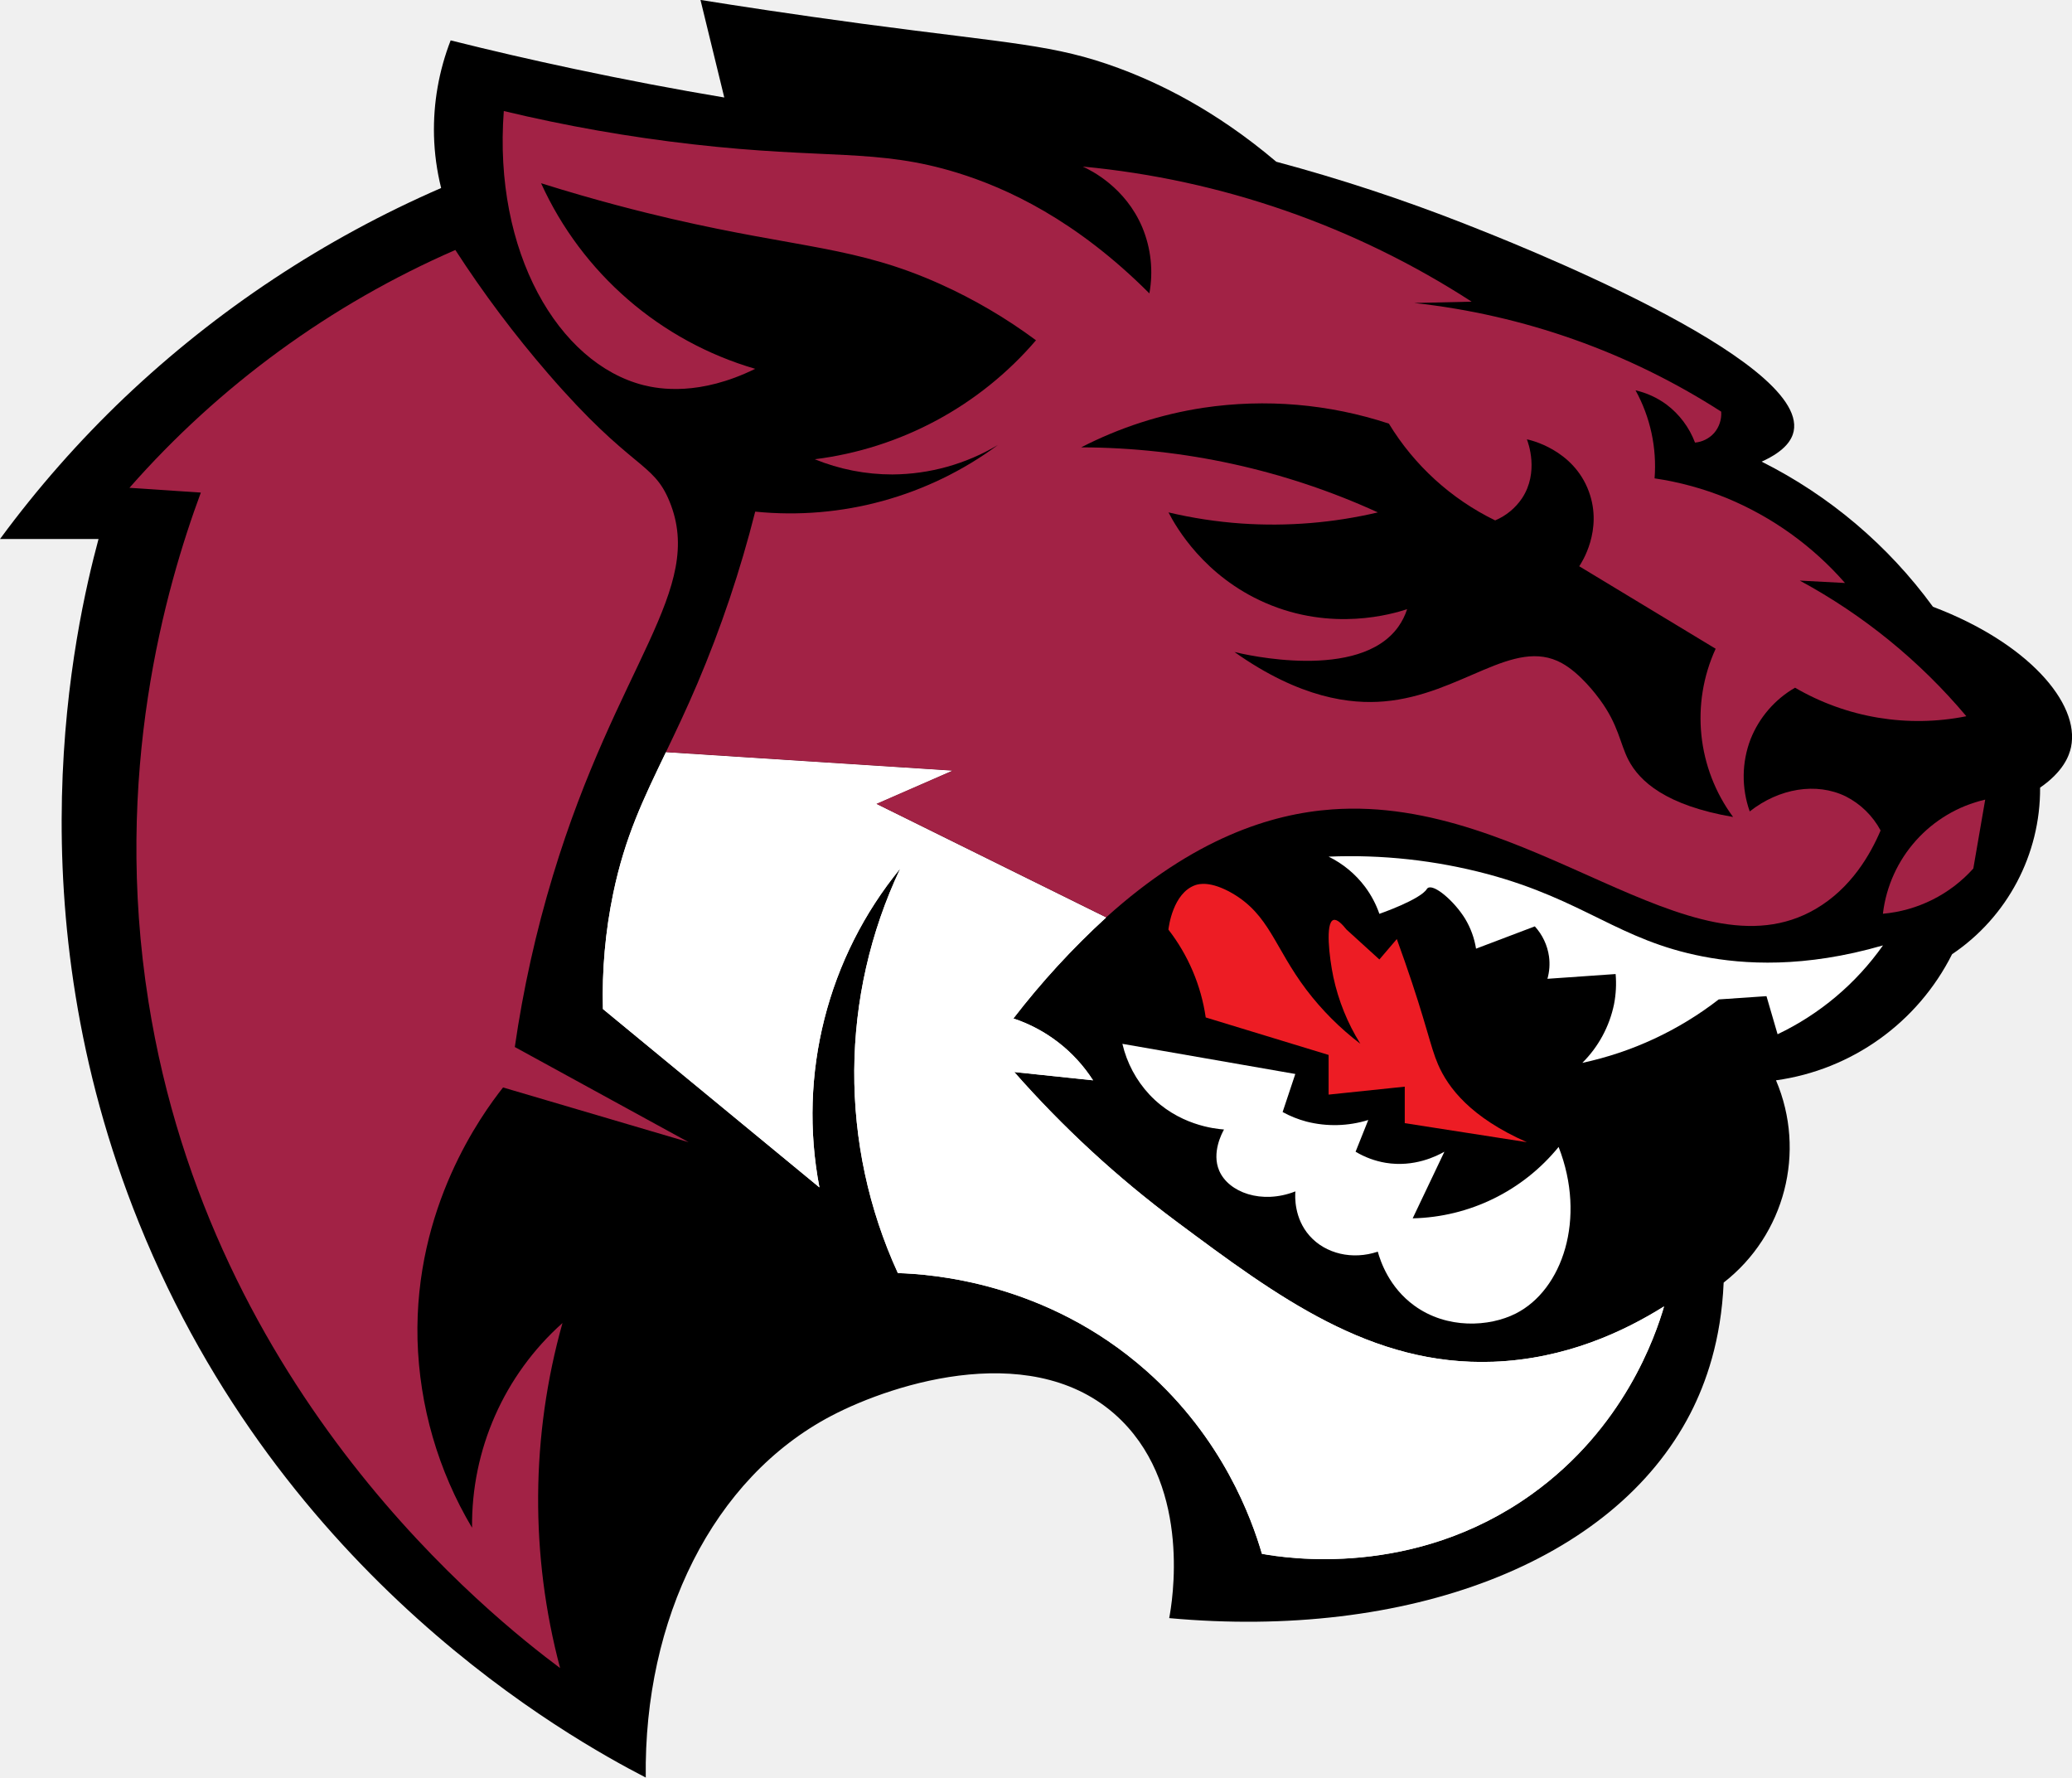
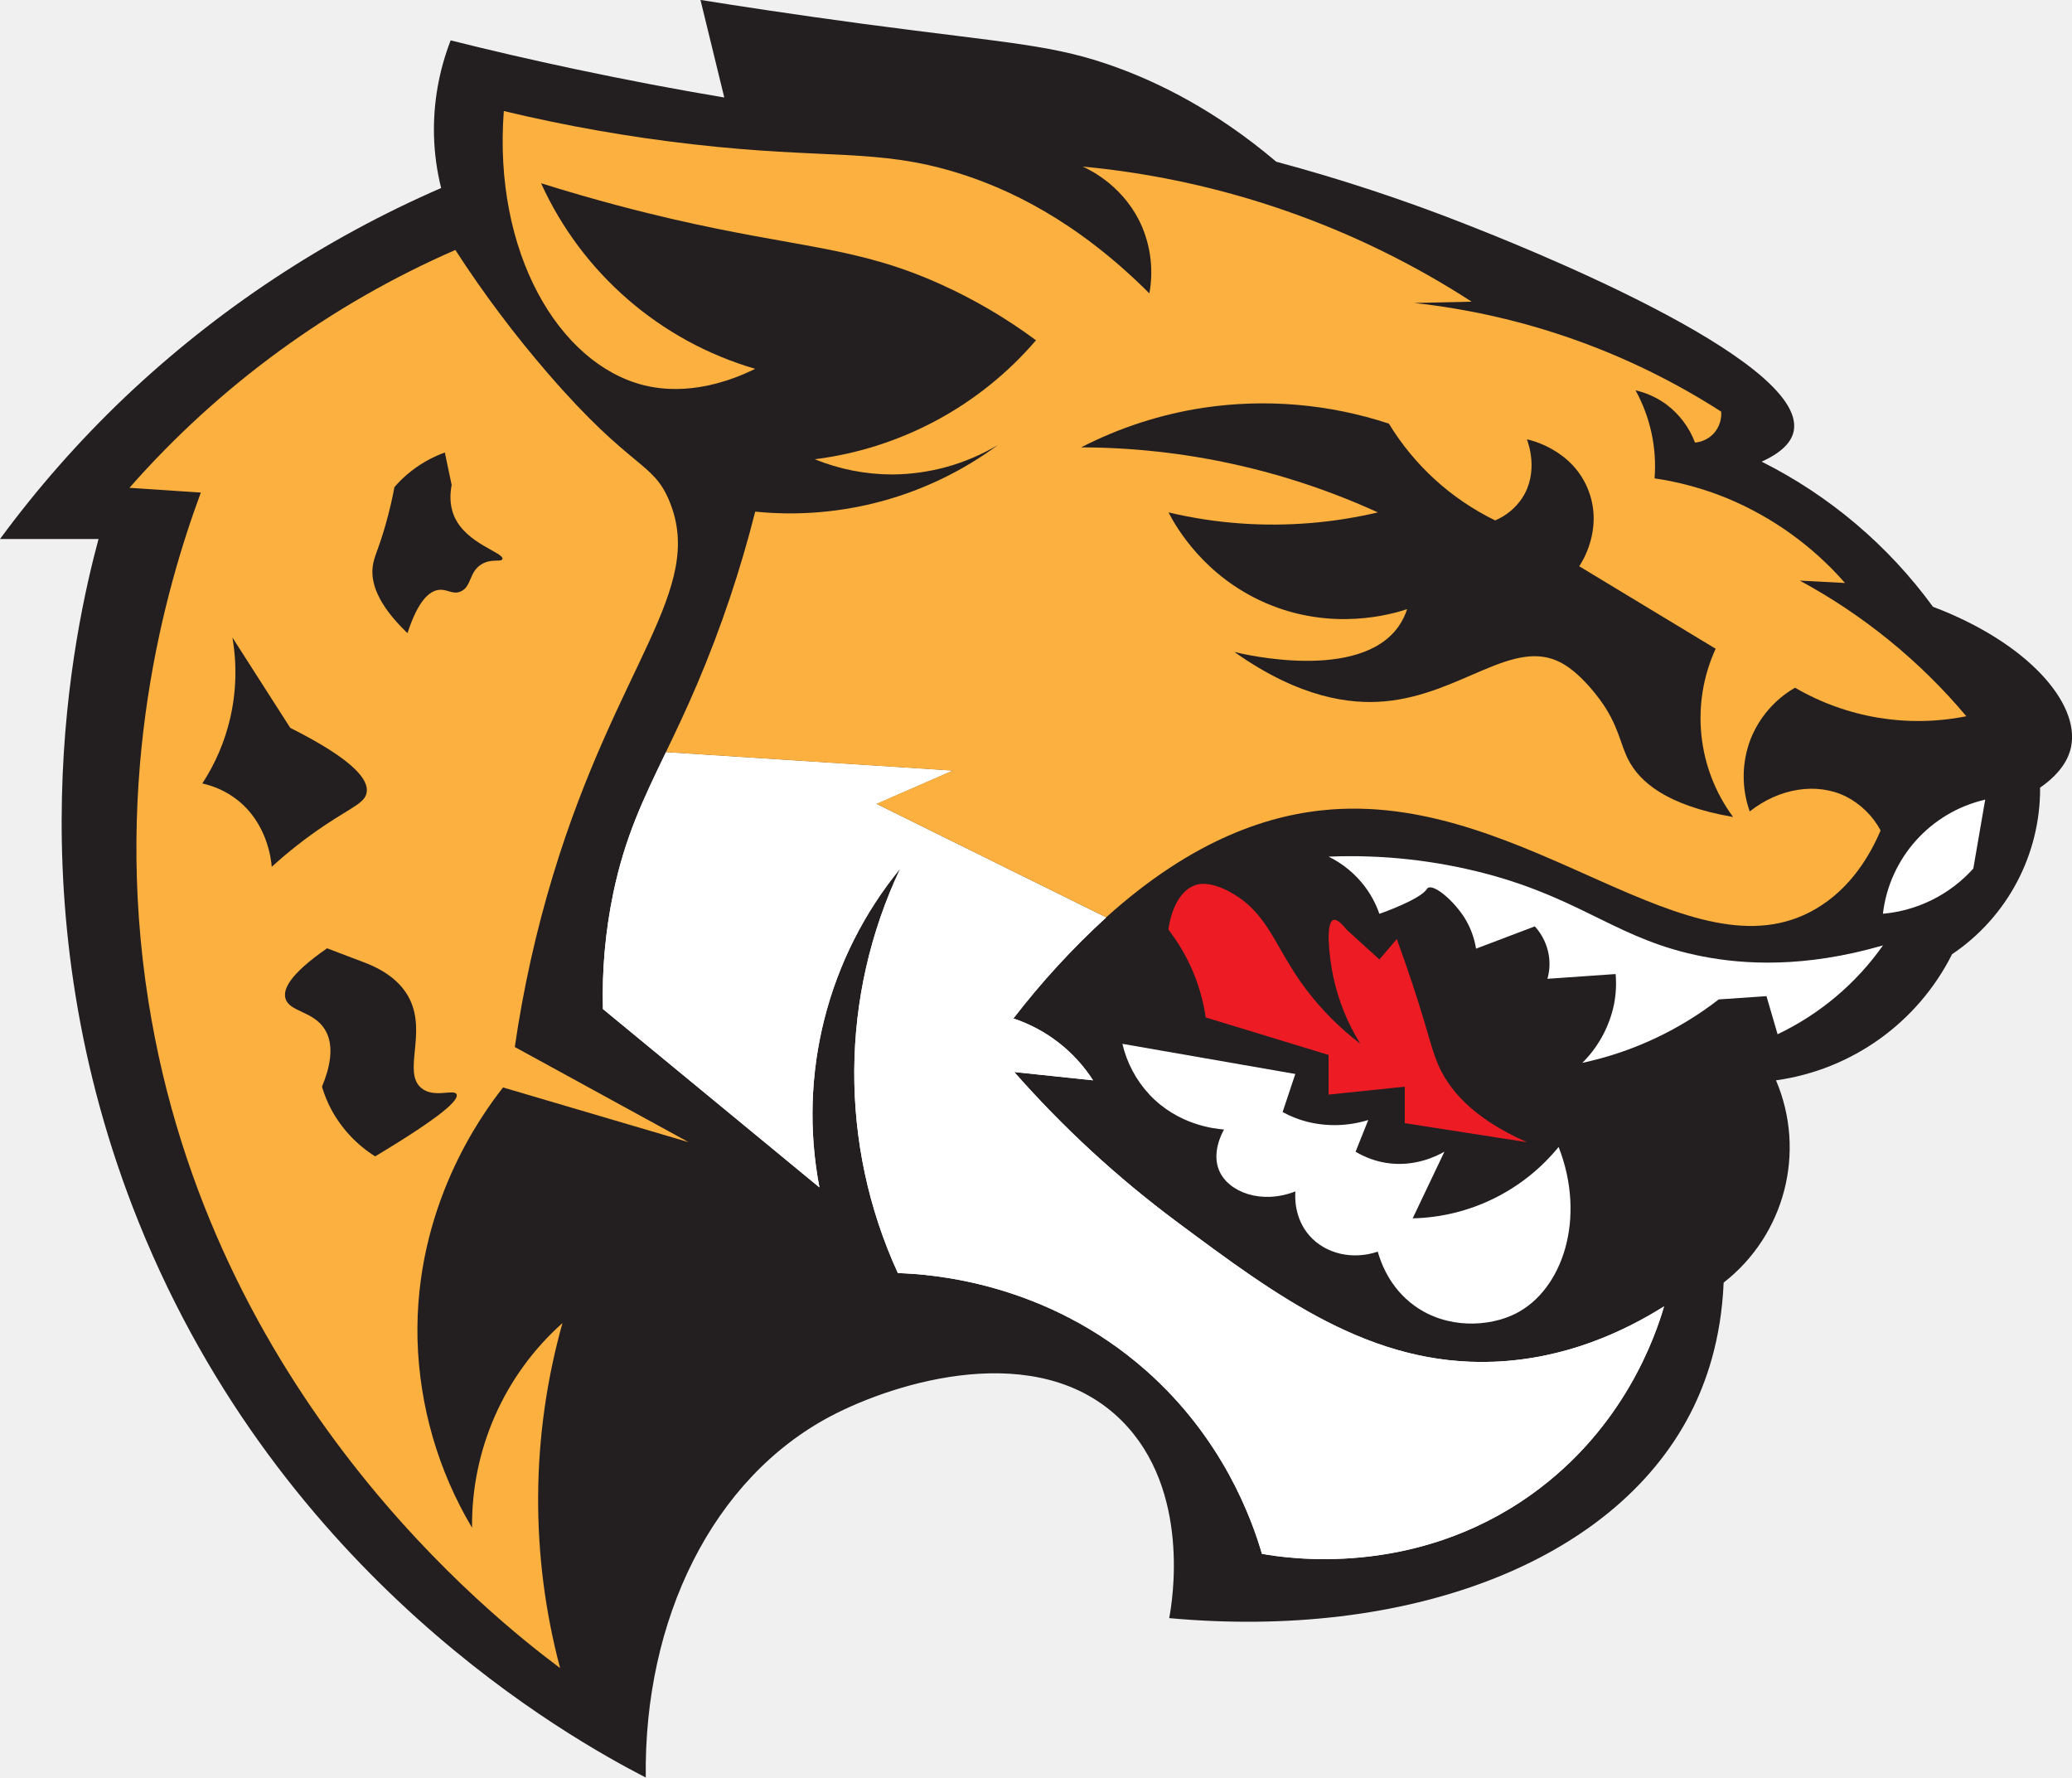
<svg xmlns="http://www.w3.org/2000/svg" id="Layer_1" data-name="Layer 1" viewBox="0 0 1022.3 876.91">
  <defs>
-     <style>.cls-1{fill:#a22245;}.cls-2{fill:#fff;}.cls-3{fill:#ed1c24;}.cls-4{fill:none;}</style>
+     <style>.cls-1{fill:#231f20;}.cls-2{fill:#fbb040;}.cls-3{fill:#fff;}.cls-4{fill:#ed1c24;}.cls-5{fill:none;}</style>
  </defs>
-   <path d="M993.7,396.17a235,235,0,0,0-84.53-71.6c12.08-5.44,15-11.19,15.81-15,7.3-35.82-140.5-93.78-162.55-102.43a871.69,871.69,0,0,0-92.73-30.52c-30.47-25.82-58.35-39-77.82-46.2-31.65-11.72-52.6-12-126.45-21.88-34.38-4.63-62.22-8.93-79.82-11.74q5.86,24.06,11.74,48.13-35.84-6-74-14.09-31.51-6.69-61-14.09a121.58,121.58,0,0,0-8.22,47,120.1,120.1,0,0,0,3.52,25.83,538.6,538.6,0,0,0-156.13,103.3A530.24,530.24,0,0,0,40,362.75H88.61c-12,44.64-42.79,182,20,337.47,70.7,175.13,212,253.88,250,273.52-1-78.12,32.95-147.69,91.56-178.44,31.39-16.46,102-38.68,143.22,2.35,34.52,34.39,24.91,89.87,23.48,97.44C734.13,905.82,835.93,868,874,794.13c7.76-15.08,15.22-36.24,16.43-64.56a84.54,84.54,0,0,0,25.83-99.79,114.91,114.91,0,0,0,86.87-62.21,98.33,98.33,0,0,0,43.43-82.18c11.38-7.88,14.33-15.55,15.26-20C1066.39,443.66,1040.25,413.77,993.7,396.17ZM795.7,834c-58,41.56-121.13,31.49-133.05,29.35C657.54,846,643.36,806.45,605.52,773,556.1,729.31,499.66,725.41,483,724.87a236.25,236.25,0,0,1,1.18-199.57A191.39,191.39,0,0,0,444.3,682.61l-106.82-88a247.2,247.2,0,0,1,5.09-57.14c5.84-28,14.9-46.51,26-69.57L510,477l-37.56,16.43,113.33,56A391,391,0,0,0,540,599.26a74.66,74.66,0,0,1,39.3,30.52l-38.88-4.09a521.27,521.27,0,0,0,80,73.74c49.92,37.16,96,71.42,156.34,69.19,35.5-1.32,64.41-14.83,84.31-27.32C856.72,756.06,841.39,801.32,795.7,834Z" transform="translate(-40 -96.83)" />
-   <path class="cls-1" d="M316.35,919.74a322.84,322.84,0,0,1,1.17-170.22,133.28,133.28,0,0,0-44.61,101A191.83,191.83,0,0,1,246,757.7c-1.59-65.32,31.58-110.92,42.2-124.4l91.57,27L294,613.35a576.72,576.72,0,0,1,18.79-84.52c31.65-104.57,75.44-141.08,57.52-184.68-8.18-19.93-18.52-15.18-59.87-63a550.31,550.31,0,0,1-45.78-61A457.36,457.36,0,0,0,103.87,337.48l35.22,2.35C121.67,386.91,95.42,478.58,113.26,591,144,785,282.8,894.65,316.35,919.74Z" transform="translate(-40 -96.83)" />
-   <path class="cls-2" d="M861,741.3c-4.32,14.76-19.65,60-65.34,92.74-58,41.56-121.13,31.49-133.05,29.35C657.54,846,643.36,806.45,605.52,773,556.1,729.31,499.66,725.41,483,724.87a236.25,236.25,0,0,1,1.18-199.57A191.39,191.39,0,0,0,444.3,682.61l-106.82-88a247.2,247.2,0,0,1,5.09-57.14c5.84-28,14.9-46.51,26-69.57L510,477l-37.56,16.43,113.33,56A391,391,0,0,0,540,599.26a74.66,74.66,0,0,1,39.3,30.52l-38.88-4.09a521.27,521.27,0,0,0,80,73.74c49.92,37.16,96,71.42,156.34,69.19C812.23,767.3,841.14,753.79,861,741.3Z" transform="translate(-40 -96.83)" />
-   <path class="cls-1" d="M903.7,461.52a51.41,51.41,0,0,0-.4,35.61c14.51-11.45,32.9-14.47,47.35-7.43a40.1,40.1,0,0,1,17.22,16.82c-5,11.72-14.47,28.48-32.09,38.74-61.73,36-141.14-56.18-238.63-49.12-29.93,2.17-68.09,14.17-111.38,53.25l-113.33-56L510,477l-141.44-9.13c4.81-10,10-20.86,15.48-33.73a579.78,579.78,0,0,0,28.57-84.91,172.37,172.37,0,0,0,119.74-32.87,102.8,102.8,0,0,1-52.05,14.53A101.25,101.25,0,0,1,442,323.39,171.89,171.89,0,0,0,551.15,264.7a255.21,255.21,0,0,0-47.37-27.79c-41.49-18.63-69.26-17.52-132.26-32.08-14.94-3.46-37.37-9.07-64.56-17.61a167.55,167.55,0,0,0,105.65,91.56c-27.48,13.51-47.36,10-55.14,8.05-42-10.72-74.16-65.71-68.9-135.22A776.85,776.85,0,0,0,381.7,168c66.16,7.58,91.06,1.84,130.69,14.09,24.31,7.52,58.36,23.1,94.7,59.48A57.83,57.83,0,0,0,603.6,209c-8.32-19.72-25.13-28.05-29.38-30a426.51,426.51,0,0,1,191.87,66.65l-28.31.65a350.09,350.09,0,0,1,151.44,53.61,14.58,14.58,0,0,1-3.52,10.57,14.4,14.4,0,0,1-9.4,4.69,42.06,42.06,0,0,0-14.08-18.78,41.4,41.4,0,0,0-15.26-7,77.6,77.6,0,0,1,9.39,43.43A153.57,153.57,0,0,1,892,342.57a157.61,157.61,0,0,1,58.3,41.86L928,383.26a283.33,283.33,0,0,1,82.17,66.91,120.71,120.71,0,0,1-84.52-14.08A51.17,51.17,0,0,0,903.7,461.52Z" transform="translate(-40 -96.83)" />
-   <path class="cls-1" d="M969,547.61a68.05,68.05,0,0,0,44.61-22.31q2.94-17,5.87-34A65.71,65.71,0,0,0,969,547.61Z" transform="translate(-40 -96.83)" />
-   <path class="cls-2" d="M593.78,611.78l85.31,14.87-6.26,18.78a52.77,52.77,0,0,0,11.74,4.7,56,56,0,0,0,30.52-.78Q712,657.18,708.83,665a42.54,42.54,0,0,0,14.87,5.48c14,2.3,25.09-3.29,28.95-5.48L737,697.87a95.57,95.57,0,0,0,72-35.22c13.83,35.38,1.9,70.52-21.13,82.18-13.08,6.62-34,7.8-50.09-3.92-12.38-9-16.65-21.77-18-26.61-12.46,4.2-25.76,1.08-33.65-7.82-7.69-8.68-7.21-19.46-7-21.91-16.72,6.58-33,.43-37.57-10.18-3.86-8.86,1.36-18.58,2.35-20.35-4.67-.34-22.73-2.24-36.78-17.21A55,55,0,0,1,593.78,611.78Z" transform="translate(-40 -96.83)" />
-   <path class="cls-2" d="M695.52,519.43A262.63,262.63,0,0,1,773.78,528c48.15,12.93,64.83,32.66,106.44,40.7,20.09,3.88,49.88,5.79,88.82-5.48a134.23,134.23,0,0,1-52,43.83q-2.75-9.39-5.48-18.79L888,589.87a166.95,166.95,0,0,1-67.3,31.3,57,57,0,0,0,15.65-28.95,53.69,53.69,0,0,0,.78-14.87l-33.65,2.35a27.08,27.08,0,0,0,.78-11,27.75,27.75,0,0,0-7-14.87l-29,11A41,41,0,0,0,762.83,550c-5.32-8.63-15.24-17.12-18.33-15.12a1.58,1.58,0,0,0-.46.44c-3.13,5.29-23.47,12.33-23.47,12.33a49.36,49.36,0,0,0-7.05-13.31A50,50,0,0,0,695.52,519.43Z" transform="translate(-40 -96.83)" />
-   <path class="cls-3" d="M616.48,555.43a92.48,92.48,0,0,1,18.41,43.33l60.63,18.5v19.57l37.57-3.92v18l60.26,9.39c-27.68-12.19-38.85-26.82-43.83-38.34-3.9-9-5.66-20-16.43-50.87-1.62-4.63-3-8.42-3.92-11q-4.3,5-8.6,10.07l-16.23-14.77c-2-2.5-4.62-5.32-6.47-4.69-4,1.36-2.07,18.32,0,28.17a103.06,103.06,0,0,0,13.3,32.87,139.43,139.43,0,0,1-26.6-26.61c-15.87-21-18.21-37.07-36.79-47.74-10.55-6-16.19-4.53-18-3.91C618.66,537.36,616.61,554.24,616.48,555.43Z" transform="translate(-40 -96.83)" />
-   <path d="M573.43,317.52A196.48,196.48,0,0,1,633.7,298a198.56,198.56,0,0,1,91.56,7.82,125.84,125.84,0,0,0,52.44,47.74A30.09,30.09,0,0,0,791,342.57c8.4-12.8,3-27.33,2.35-29,1.11.21,22.92,4.79,30.59,25.8,7,19.07-3.7,35.25-4.77,36.81l67.31,40.69a82.13,82.13,0,0,0,8.61,83c-33.26-5.72-46.22-17.66-51.66-28.17-4.19-8.12-4.85-17.22-14.08-29.74-1.52-2.06-9.53-12.92-18.78-18-23.86-13.11-49.6,15.64-87.67,18.89-16.31,1.4-41.27-1.34-73.83-24.37,4.81,1.19,61.64,14.59,80.89-12.52a32.23,32.23,0,0,0,4.3-8.61c-7.2,2.37-37,11.28-70-3.13-30.17-13.15-44-37.36-47.74-44.61a224.35,224.35,0,0,0,36,5.48,226.22,226.22,0,0,0,67.3-5.48,354.49,354.49,0,0,0-146.35-32.09Z" transform="translate(-40 -96.83)" />
-   <line class="cls-4" x1="546.55" y1="452.94" x2="545.77" y2="452.56" />
-   <line class="cls-4" x1="328.56" y1="371.03" x2="328.38" y2="371.02" />
+   <path class="cls-1" d="M993.7,396.17a235,235,0,0,0-84.53-71.6c12.08-5.44,15-11.19,15.81-15,7.3-35.82-140.5-93.78-162.55-102.43a871.69,871.69,0,0,0-92.73-30.52c-30.47-25.82-58.35-39-77.82-46.2-31.65-11.72-52.6-12-126.45-21.88-34.38-4.63-62.22-8.93-79.82-11.74q5.86,24.06,11.74,48.13-35.84-6-74-14.09-31.51-6.69-61-14.09a121.58,121.58,0,0,0-8.22,47,120.1,120.1,0,0,0,3.52,25.83,538.6,538.6,0,0,0-156.13,103.3A530.24,530.24,0,0,0,40,362.75H88.61c-12,44.64-42.79,182,20,337.47,70.7,175.13,212,253.88,250,273.52-1-78.12,32.95-147.69,91.56-178.44,31.39-16.46,102-38.68,143.22,2.35,34.52,34.39,24.91,89.87,23.48,97.44C734.13,905.82,835.93,868,874,794.13c7.76-15.08,15.22-36.24,16.43-64.56a84.54,84.54,0,0,0,25.83-99.79,114.91,114.91,0,0,0,86.87-62.21,98.33,98.33,0,0,0,43.43-82.18c11.38-7.88,14.33-15.55,15.26-20C1066.39,443.66,1040.25,413.77,993.7,396.17ZM795.7,834c-58,41.56-121.13,31.49-133.05,29.35C657.54,846,643.36,806.45,605.52,773,556.1,729.31,499.66,725.41,483,724.87a236.25,236.25,0,0,1,1.18-199.57A191.39,191.39,0,0,0,444.3,682.61l-106.82-88a247.2,247.2,0,0,1,5.09-57.14c5.84-28,14.9-46.51,26-69.57L510,477l-37.56,16.43,113.33,56A391,391,0,0,0,540,599.26a74.66,74.66,0,0,1,39.3,30.52l-38.88-4.09a521.27,521.27,0,0,0,80,73.74c49.92,37.16,96,71.42,156.34,69.19,35.5-1.32,64.41-14.83,84.31-27.32C856.72,756.06,841.39,801.32,795.7,834Z" transform="translate(-40 -96.83)" />
+   <path class="cls-2" d="M316.35,919.74a322.84,322.84,0,0,1,1.17-170.22,133.28,133.28,0,0,0-44.61,101A191.83,191.83,0,0,1,246,757.7c-1.59-65.32,31.58-110.92,42.2-124.4l91.57,27L294,613.35a576.72,576.72,0,0,1,18.79-84.52c31.65-104.57,75.44-141.08,57.52-184.68-8.18-19.93-18.52-15.18-59.87-63a550.31,550.31,0,0,1-45.78-61A457.36,457.36,0,0,0,103.87,337.48l35.22,2.35C121.67,386.91,95.42,478.58,113.26,591,144,785,282.8,894.65,316.35,919.74Z" transform="translate(-40 -96.83)" />
+   <path class="cls-3" d="M861,741.3c-4.32,14.76-19.65,60-65.34,92.74-58,41.56-121.13,31.49-133.05,29.35C657.54,846,643.36,806.45,605.52,773,556.1,729.31,499.66,725.41,483,724.87a236.25,236.25,0,0,1,1.18-199.57A191.39,191.39,0,0,0,444.3,682.61l-106.82-88a247.2,247.2,0,0,1,5.09-57.14c5.84-28,14.9-46.51,26-69.57L510,477l-37.56,16.43,113.33,56A391,391,0,0,0,540,599.26a74.66,74.66,0,0,1,39.3,30.52l-38.88-4.09a521.27,521.27,0,0,0,80,73.74c49.92,37.16,96,71.42,156.34,69.19C812.23,767.3,841.14,753.79,861,741.3Z" transform="translate(-40 -96.83)" />
+   <path class="cls-2" d="M903.7,461.52a51.41,51.41,0,0,0-.4,35.61c14.51-11.45,32.9-14.47,47.35-7.43a40.1,40.1,0,0,1,17.22,16.82c-5,11.72-14.47,28.48-32.09,38.74-61.73,36-141.14-56.18-238.63-49.12-29.93,2.17-68.09,14.17-111.38,53.25l-113.33-56L510,477l-141.44-9.13c4.81-10,10-20.86,15.48-33.73a579.78,579.78,0,0,0,28.57-84.91,172.37,172.37,0,0,0,119.74-32.87,102.8,102.8,0,0,1-52.05,14.53A101.25,101.25,0,0,1,442,323.39,171.89,171.89,0,0,0,551.15,264.7a255.21,255.21,0,0,0-47.37-27.79c-41.49-18.63-69.26-17.52-132.26-32.08-14.94-3.46-37.37-9.07-64.56-17.61a167.55,167.55,0,0,0,105.65,91.56c-27.48,13.51-47.36,10-55.14,8.05-42-10.72-74.16-65.71-68.9-135.22A776.85,776.85,0,0,0,381.7,168c66.16,7.58,91.06,1.84,130.69,14.09,24.31,7.52,58.36,23.1,94.7,59.48A57.83,57.83,0,0,0,603.6,209c-8.32-19.72-25.13-28.05-29.38-30a426.51,426.51,0,0,1,191.87,66.65l-28.31.65a350.09,350.09,0,0,1,151.44,53.61,14.58,14.58,0,0,1-3.52,10.57,14.4,14.4,0,0,1-9.4,4.69,42.06,42.06,0,0,0-14.08-18.78,41.4,41.4,0,0,0-15.26-7,77.6,77.6,0,0,1,9.39,43.43A153.57,153.57,0,0,1,892,342.57a157.61,157.61,0,0,1,58.3,41.86L928,383.26a283.33,283.33,0,0,1,82.17,66.91,120.71,120.71,0,0,1-84.52-14.08A51.17,51.17,0,0,0,903.7,461.52Z" transform="translate(-40 -96.83)" />
+   <path class="cls-3" d="M969,547.61a68.05,68.05,0,0,0,44.61-22.31q2.94-17,5.87-34A65.71,65.71,0,0,0,969,547.61Z" transform="translate(-40 -96.83)" />
+   <path class="cls-3" d="M593.78,611.78l85.31,14.87-6.26,18.78a52.77,52.77,0,0,0,11.74,4.7,56,56,0,0,0,30.52-.78Q712,657.18,708.83,665a42.54,42.54,0,0,0,14.87,5.48c14,2.3,25.09-3.29,28.95-5.48L737,697.87a95.57,95.57,0,0,0,72-35.22c13.83,35.38,1.9,70.52-21.13,82.18-13.08,6.62-34,7.8-50.09-3.92-12.38-9-16.65-21.77-18-26.61-12.46,4.2-25.76,1.08-33.65-7.82-7.69-8.68-7.21-19.46-7-21.91-16.72,6.58-33,.43-37.57-10.18-3.86-8.86,1.36-18.58,2.35-20.35-4.67-.34-22.73-2.24-36.78-17.21A55,55,0,0,1,593.78,611.78Z" transform="translate(-40 -96.83)" />
+   <path class="cls-3" d="M695.52,519.43A262.63,262.63,0,0,1,773.78,528c48.15,12.93,64.83,32.66,106.44,40.7,20.09,3.88,49.88,5.79,88.82-5.48a134.23,134.23,0,0,1-52,43.83q-2.75-9.39-5.48-18.79L888,589.87a166.95,166.95,0,0,1-67.3,31.3,57,57,0,0,0,15.65-28.95,53.69,53.69,0,0,0,.78-14.87l-33.65,2.35a27.08,27.08,0,0,0,.78-11,27.75,27.75,0,0,0-7-14.87l-29,11A41,41,0,0,0,762.83,550c-5.32-8.63-15.24-17.12-18.33-15.12a1.58,1.58,0,0,0-.46.44c-3.13,5.29-23.47,12.33-23.47,12.33a49.36,49.36,0,0,0-7.05-13.31A50,50,0,0,0,695.52,519.43Z" transform="translate(-40 -96.83)" />
+   <path class="cls-4" d="M616.48,555.43a92.48,92.48,0,0,1,18.41,43.33l60.63,18.5v19.57l37.57-3.92v18l60.26,9.39c-27.68-12.19-38.85-26.82-43.83-38.34-3.9-9-5.66-20-16.43-50.87-1.62-4.63-3-8.42-3.92-11q-4.3,5-8.6,10.07l-16.23-14.77c-2-2.5-4.62-5.32-6.47-4.69-4,1.36-2.07,18.32,0,28.17a103.06,103.06,0,0,0,13.3,32.87,139.43,139.43,0,0,1-26.6-26.61c-15.87-21-18.21-37.07-36.79-47.74-10.55-6-16.19-4.53-18-3.91C618.66,537.36,616.61,554.24,616.48,555.43Z" transform="translate(-40 -96.83)" />
+   <path class="cls-1" d="M573.43,317.52A196.48,196.48,0,0,1,633.7,298a198.56,198.56,0,0,1,91.56,7.82,125.84,125.84,0,0,0,52.44,47.74A30.09,30.09,0,0,0,791,342.57c8.4-12.8,3-27.33,2.35-29,1.11.21,22.92,4.79,30.59,25.8,7,19.07-3.7,35.25-4.77,36.81l67.31,40.69a82.13,82.13,0,0,0,8.61,83c-33.26-5.72-46.22-17.66-51.66-28.17-4.19-8.12-4.85-17.22-14.08-29.74-1.52-2.06-9.53-12.92-18.78-18-23.86-13.11-49.6,15.64-87.67,18.89-16.31,1.4-41.27-1.34-73.83-24.37,4.81,1.19,61.64,14.59,80.89-12.52a32.23,32.23,0,0,0,4.3-8.61c-7.2,2.37-37,11.28-70-3.13-30.17-13.15-44-37.36-47.74-44.61a224.35,224.35,0,0,0,36,5.48,226.22,226.22,0,0,0,67.3-5.48,354.49,354.49,0,0,0-146.35-32.09Z" transform="translate(-40 -96.83)" />
+   <line class="cls-5" x1="546.55" y1="452.94" x2="545.77" y2="452.56" />
+   <line class="cls-5" x1="328.56" y1="371.03" x2="328.38" y2="371.02" />
+   <path class="cls-1" d="M259.47,320.06A60,60,0,0,0,240.74,331a57.89,57.89,0,0,0-6.12,6.13c-.88,4.65-2.33,11.5-4.7,19.66-3.41,11.7-5.36,14.59-6,19.27-1,7.37,1.52,18.19,17.13,33.12,5.34-16.49,11-20.74,15.33-21.33s6.91,2.54,10.93.77c5.45-2.39,4-9.52,10.18-13.37,5-3.08,9.85-.94,10.38-2.61,1-3.17-17.63-7.38-23.66-20.88-2.66-6-2.07-12-1.36-15.66" transform="translate(-40 -96.83)" />
+   <path class="cls-1" d="M154.67,411.34a100.52,100.52,0,0,1-1.15,40,99.9,99.9,0,0,1-13.7,32,43.17,43.17,0,0,1,17.13,8c14.9,11.59,16.81,29.36,17.13,33.11a222,222,0,0,1,26.26-20.55c13.51-9,19.62-11,20.55-16,1.13-6-5.34-15.74-37.68-32" transform="translate(-40 -96.83)" />
+   <path class="cls-1" d="M201.38,564.65c-18.88,13.08-21.73,20.39-20.55,24.69,1.85,6.77,13.69,6.13,19.41,15.28,5.22,8.34,2.18,19.73-1.37,28.29a59.05,59.05,0,0,0,4.8,11.67,62.34,62.34,0,0,0,21.42,22.72c33.49-20.08,41.41-27.89,40.17-30.64s-11.11,2.11-17.37-3.06c-9.33-7.72,2.68-26.82-5.78-43.92-4.67-9.42-13.77-14.65-21.45-17.7" transform="translate(-40 -96.83)" />
</svg>
